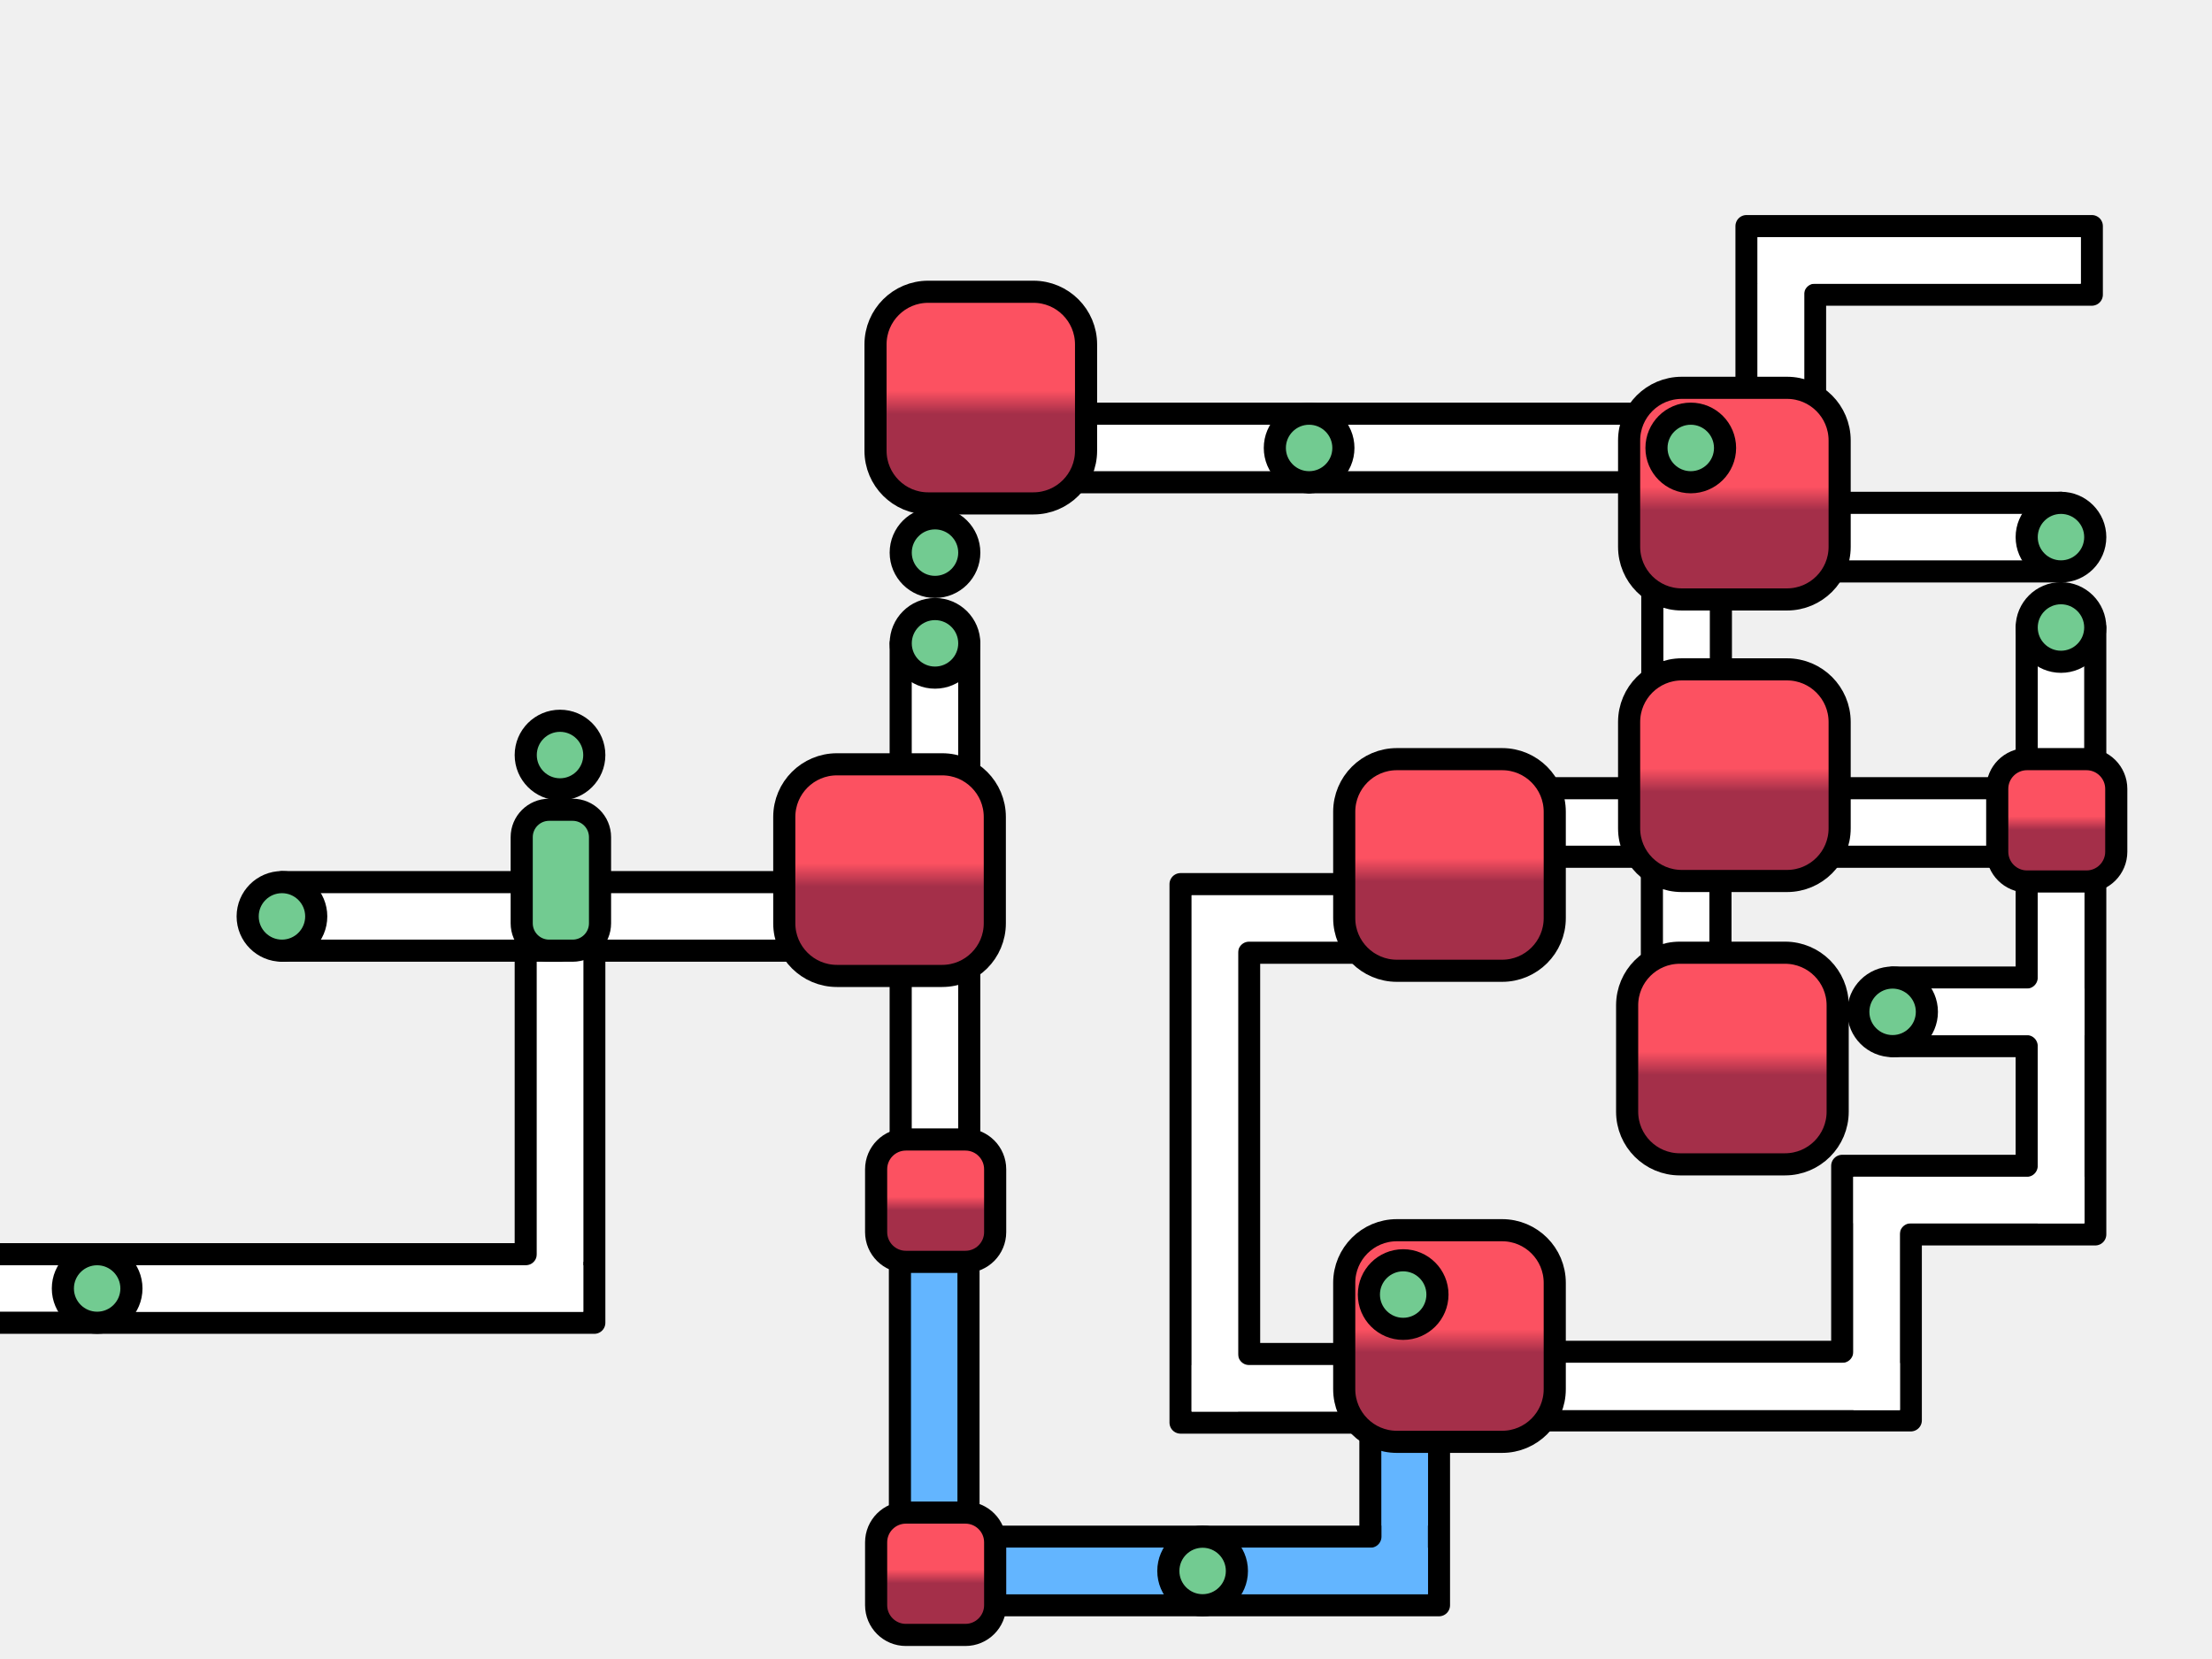
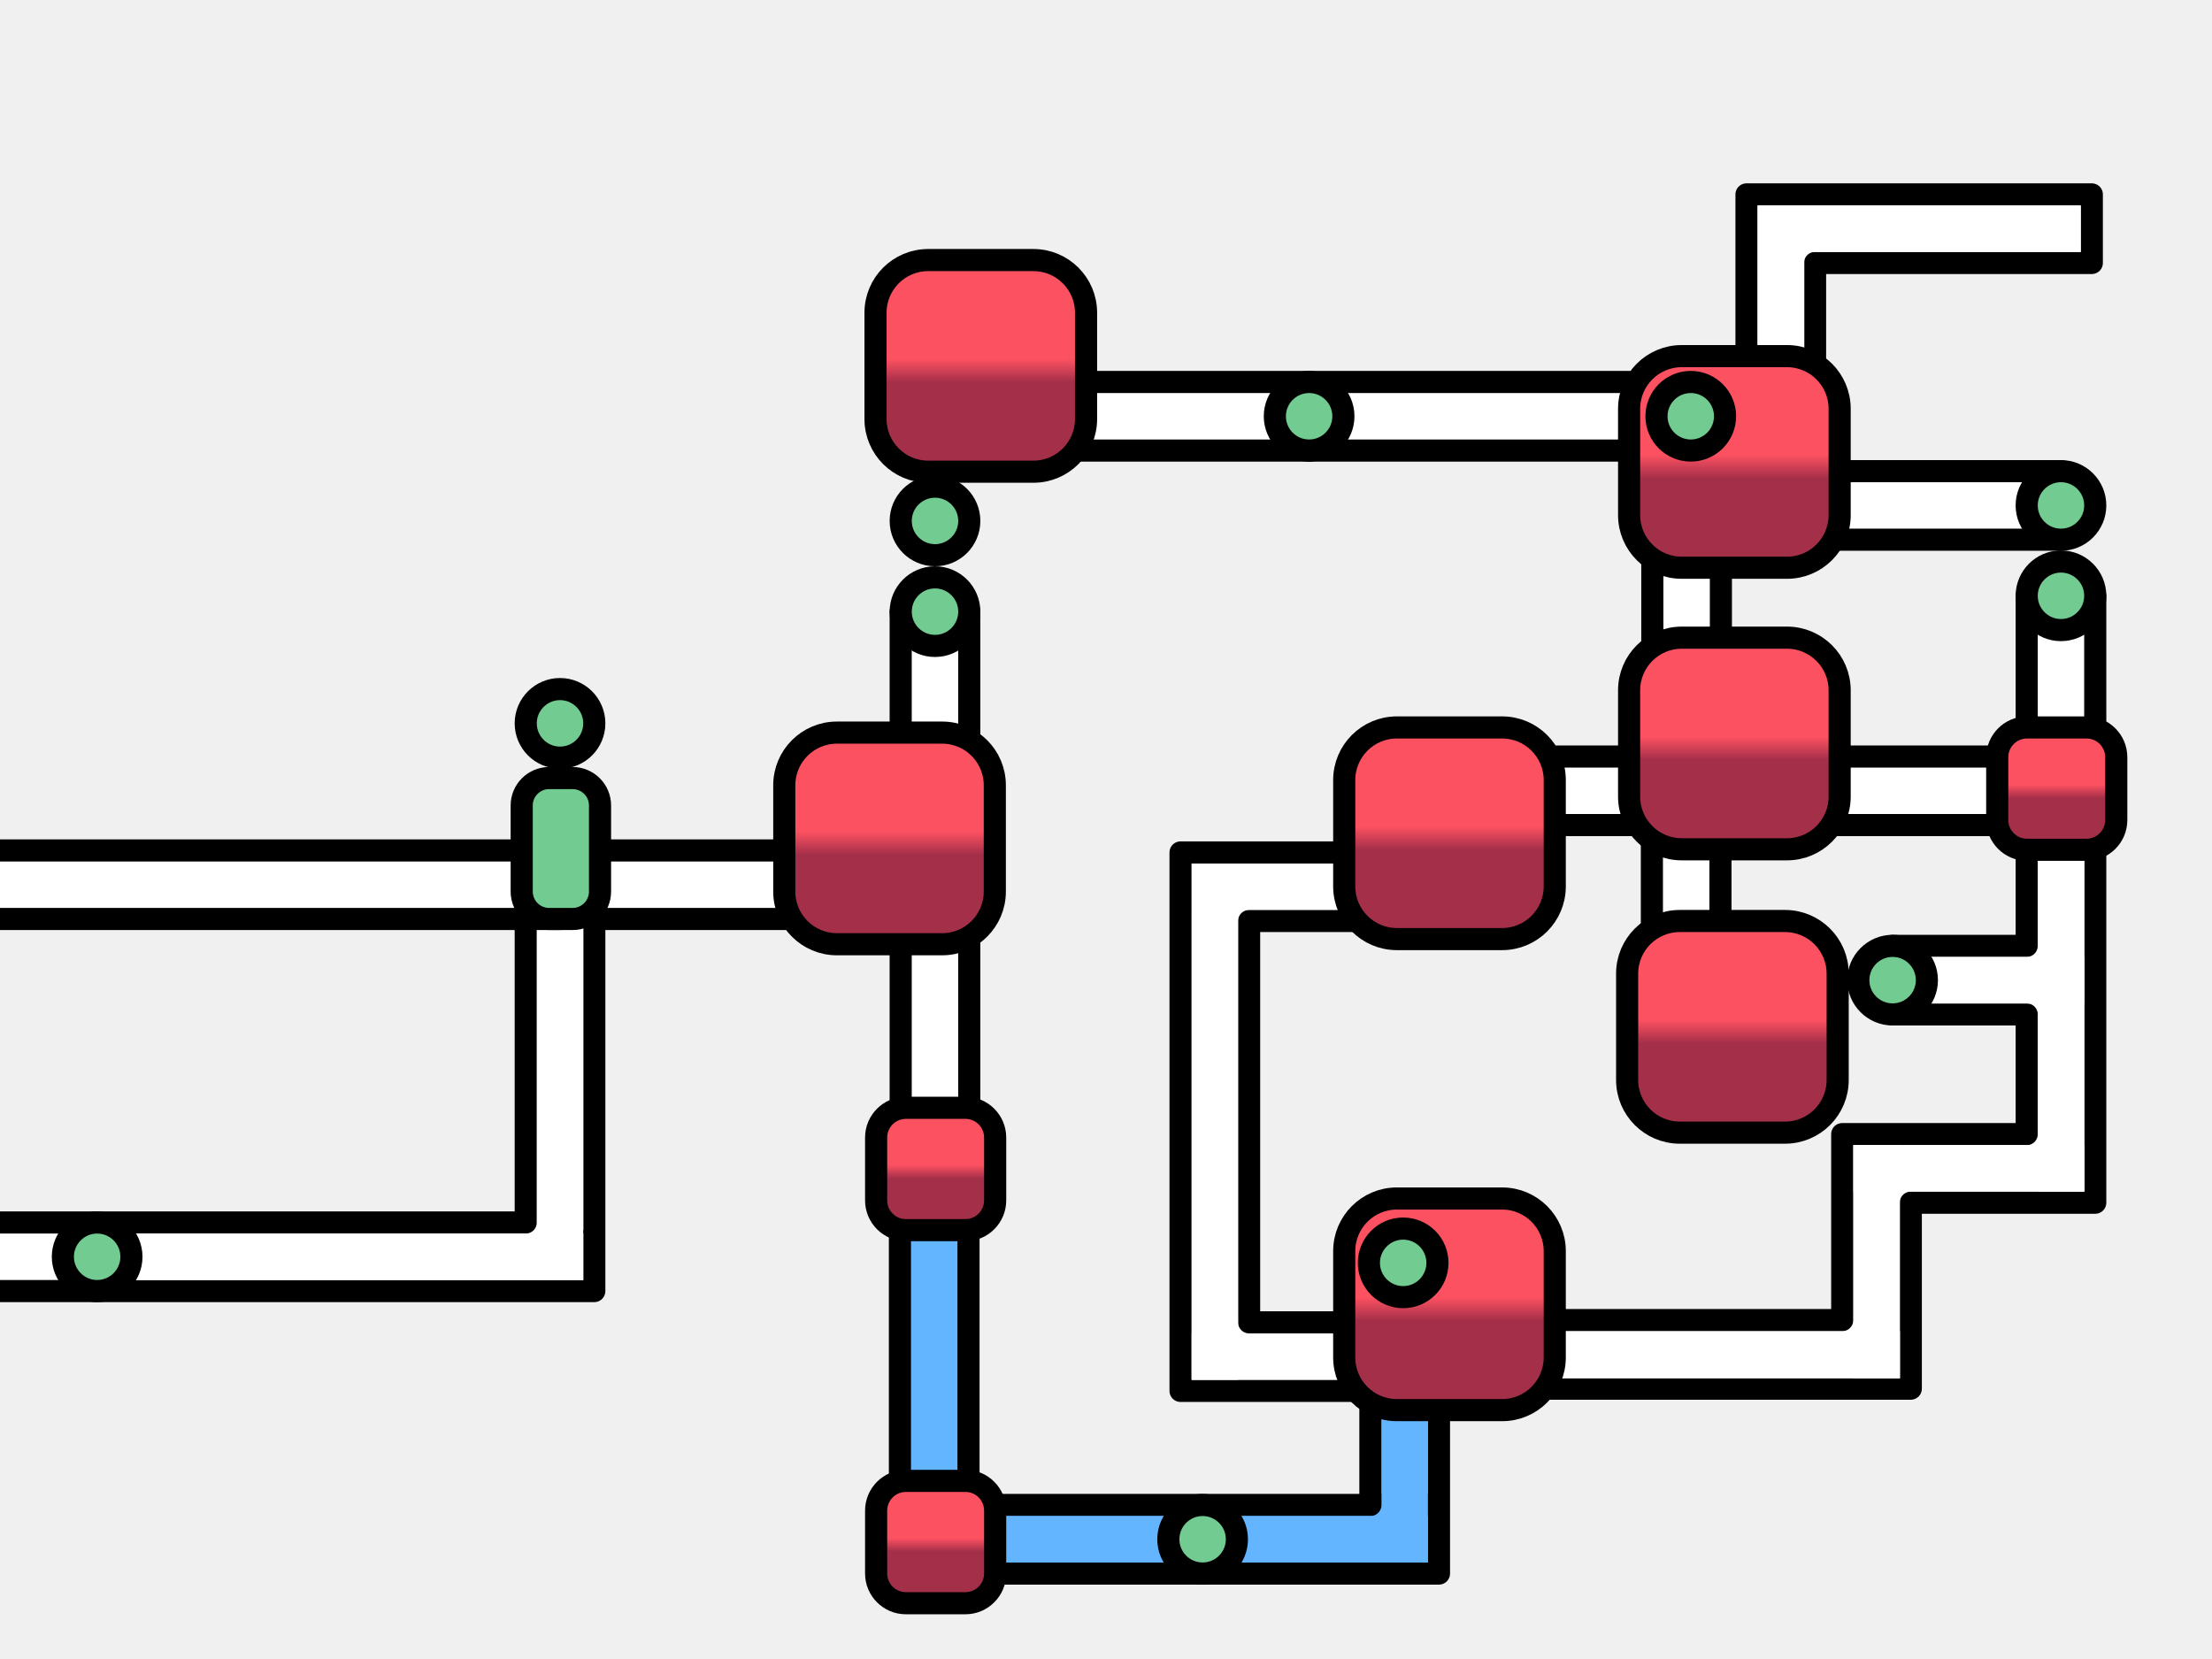
<svg xmlns="http://www.w3.org/2000/svg" width="100%" height="100%" viewBox="0 0 18000 13500" version="1.1" xml:space="preserve" style="fill-rule:evenodd;clip-rule:evenodd;stroke-linecap:round;stroke-linejoin:round;stroke-miterlimit:1.5;">
  <g id="Routes">
-     <path id="kanto-route-2" d="M7887.23,7134.89l-557.964,0l0,-1899.75l557.964,-0l0,1899.75Z" style="fill:#fff;stroke:#000;stroke-width:180px;" />
-     <path id="kanto-route-1" d="M7887.23,9770.42l-557.964,-0l0,-2471.52l557.964,0l0,2471.52Z" style="fill:#fff;stroke:#000;stroke-width:180px;" />
-     <rect id="kanto-route-3" x="7887.23" y="3366.29" width="2765.54" height="557.964" style="fill:#fff;stroke:#000;stroke-width:180px;" />
-     <rect id="kanto-route-4" x="10652.8" y="3366.29" width="3460.63" height="557.964" style="fill:#fff;stroke:#000;stroke-width:180px;" />
-     <path id="kanto-route-5" d="M14003.6,6307.93l-557.964,0l0,-2185.46l557.964,0l0,2185.46Z" style="fill:#fff;stroke:#000;stroke-width:180px;" />
-     <path id="kanto-route-6" d="M14000.1,6693l-557.964,-0l-0,1947.82l557.964,-0l-0,-1947.82Z" style="fill:#fff;stroke:#000;stroke-width:180px;" />
-     <rect id="kanto-route-7" x="11716.4" y="6414.02" width="2397.02" height="557.964" style="fill:#fff;stroke:#000;stroke-width:180px;" />
-     <rect id="kanto-route-8" x="14113.4" y="6414.02" width="2657.61" height="557.964" style="fill:#fff;stroke:#000;stroke-width:180px;" />
-     <rect id="kanto-route-9" x="14212" y="4091.86" width="2559.07" height="557.964" style="fill:#fff;stroke:#000;stroke-width:180px;" />
-     <path id="kanto-route-10" d="M17050,6705l-557.964,-0l0,-1598.75l557.964,0l0,1598.75Z" style="fill:#fff;stroke:#000;stroke-width:180px;" />
+     <path id="kanto-route-2" d="M7887.23,6876.95l-557.964,-0l0,-1899.75l557.964,0l0,1899.75Z" style="fill:#fff;stroke:#000;stroke-width:180px;" />
+     <path id="kanto-route-1" d="M7887.23,9512.48l-557.964,0l0,-2471.51l557.964,-0l0,2471.51Z" style="fill:#fff;stroke:#000;stroke-width:180px;" />
+     <rect id="kanto-route-3" x="7887.23" y="3108.35" width="2765.54" height="557.964" style="fill:#fff;stroke:#000;stroke-width:180px;" />
+     <rect id="kanto-route-4" x="10652.8" y="3108.35" width="3460.63" height="557.964" style="fill:#fff;stroke:#000;stroke-width:180px;" />
+     <path id="kanto-route-5" d="M14003.6,6049.99l-557.964,0l0,-2185.46l557.964,-0l0,2185.46Z" style="fill:#fff;stroke:#000;stroke-width:180px;" />
+     <path id="kanto-route-6" d="M14000.1,6435.07l-557.964,0l-0,1947.82l557.964,0l-0,-1947.82Z" style="fill:#fff;stroke:#000;stroke-width:180px;" />
+     <rect id="kanto-route-7" x="11716.4" y="6156.08" width="2397.02" height="557.964" style="fill:#fff;stroke:#000;stroke-width:180px;" />
+     <rect id="kanto-route-8" x="14113.4" y="6156.08" width="2657.61" height="557.964" style="fill:#fff;stroke:#000;stroke-width:180px;" />
+     <rect id="kanto-route-9" x="14212" y="3833.92" width="2559.07" height="557.964" style="fill:#fff;stroke:#000;stroke-width:180px;" />
+     <path id="kanto-route-10" d="M17050,6447.06l-557.964,0l0,-1598.74l557.964,-0l0,1598.74Z" style="fill:#fff;stroke:#000;stroke-width:180px;" />
    <g id="kanto-routes-11-12-13-14-15">
-       <path id="kanto-route-11-12-13-14-15" d="M14991,11000.2l0,-1513.35l1501.02,-0l0,-974.073l-1091.08,-0l0,-557.964l1091.08,-0l0,-1279.51l557.964,0l0,3369.51l-1501.02,-0l0,1513.35l-2979.38,0l0,-557.964l2421.41,0Z" style="fill:#fff;stroke:#000;stroke-width:180px;" />
-       <rect id="kanto-route-11" x="15401" y="8044.96" width="1560.89" height="379.505" style="fill:#fff;" />
-       <path id="kanto-route-12" d="M16961.8,6675.28l-379.988,0l0,3278.45l379.988,-0l-0,-3278.45Z" style="fill:#fff;" />
-       <rect id="kanto-route-13" x="15082.2" y="9575.48" width="1879.66" height="378.248" style="fill:#fff;" />
-       <path id="kanto-route-14" d="M15460.5,9575.48l-378.267,-0l-0,1899.31l378.267,-0l0,-1899.31Z" style="fill:#fff;" />
-       <rect id="kanto-route-15" x="12569.6" y="11091.3" width="2890.84" height="383.495" style="fill:#fff;" />
+       <path id="kanto-route-11-12-13-14-15" d="M14991,10742.2l0,-1513.35l1501.02,-0l0,-974.073l-1091.08,0l0,-557.964l1091.08,0l0,-1279.51l557.964,-0l0,3369.51l-1501.02,-0l0,1513.35l-2979.38,-0l0,-557.964l2421.41,-0Z" style="fill:#fff;stroke:#000;stroke-width:180px;" />
+       <rect id="kanto-route-11" x="15401" y="7787.03" width="1560.89" height="379.505" style="fill:#fff;" />
+       <path id="kanto-route-12" d="M16961.8,6417.35l-379.988,-0l0,3278.45l379.988,0l-0,-3278.45Z" style="fill:#fff;" />
+       <rect id="kanto-route-13" x="15082.2" y="9317.55" width="1879.66" height="378.248" style="fill:#fff;" />
+       <path id="kanto-route-14" d="M15460.5,9317.55l-378.267,-0l-0,1899.31l378.267,0l0,-1899.31Z" style="fill:#fff;" />
+       <rect id="kanto-route-15" x="12569.6" y="10833.4" width="2890.84" height="383.495" style="fill:#fff;" />
    </g>
    <g id="kanto-routes-16-17-18">
-       <path id="kanto-route-16-17-18" d="M11795.1,7194.62l0,557.964l-1630.51,-0l-0,3265.71l1630.51,-0l0,557.964l-2188.48,-0l-0,-4381.63l2188.48,-0Z" style="fill:#fff;stroke:#000;stroke-width:180px;" />
-       <rect id="kanto-route-16" x="9697.3" y="7286.17" width="2097.81" height="375.009" style="fill:#fff;" />
-       <path id="kanto-route-17" d="M10075,7661.18l-377.714,0l0,3824.51l377.714,0l-0,-3824.51Z" style="fill:#fff;" />
-       <rect id="kanto-route-18" x="9697.3" y="11108.9" width="2097.81" height="376.824" style="fill:#fff;" />
+       <path id="kanto-route-16-17-18" d="M11795.1,6936.69l0,557.964l-1630.51,0l-0,3265.71l1630.51,0l0,557.964l-2188.48,0l-0,-4381.63l2188.48,0Z" style="fill:#fff;stroke:#000;stroke-width:180px;" />
+       <rect id="kanto-route-16" x="9697.3" y="7028.23" width="2097.81" height="375.009" style="fill:#fff;" />
+       <path id="kanto-route-17" d="M10075,7403.24l-377.714,-0l0,3824.51l377.714,-0l-0,-3824.51Z" style="fill:#fff;" />
+       <rect id="kanto-route-18" x="9697.3" y="10850.9" width="2097.81" height="376.824" style="fill:#fff;" />
    </g>
    <g id="kanto-sea-routes-19-20">
-       <path id="kanto-sea-route-19-20" d="M11709.6,13062.5l-3846.69,0l-0,-557.964l3288.72,0l-0,-1299.48l557.964,0l0,1857.44Z" style="fill:#63b5ff;stroke:#000;stroke-width:180px;" />
-       <path id="kanto-sea-route-19" d="M11620,11205.1l-377.106,0l0,1209.52l377.106,-0l0,-1209.52Z" style="fill:#63b5ff;" />
-       <rect id="kanto-sea-route-20" x="7862.92" y="12594.6" width="3757.06" height="377.644" style="fill:#63b5ff;" />
+       <path id="kanto-sea-route-19-20" d="M11709.6,12804.6l-3846.69,-0l-0,-557.964l3288.72,-0l-0,-1299.48l557.964,-0l0,1857.44Z" style="fill:#63b5ff;stroke:#000;stroke-width:180px;" />
+       <path id="kanto-sea-route-19" d="M11620,10947.2l-377.106,-0l0,1209.52l377.106,0l0,-1209.52Z" style="fill:#63b5ff;" />
+       <rect id="kanto-sea-route-20" x="7862.92" y="12336.7" width="3757.06" height="377.644" style="fill:#63b5ff;" />
    </g>
-     <path id="kanto-sea-route-21" d="M7881.05,10010.7l-557.964,-0l-0,3051.88l557.964,0l-0,-3051.88Z" style="fill:#63b5ff;stroke:#000;stroke-width:180px;" />
-     <rect id="kanto-route-22" x="4564.01" y="7178.15" width="2139.07" height="557.964" style="fill:#fff;stroke:#000;stroke-width:180px;" />
+     <path id="kanto-sea-route-21" d="M7881.05,9752.72l-557.964,0l-0,3051.88l557.964,-0l-0,-3051.88Z" style="fill:#63b5ff;stroke:#000;stroke-width:180px;" />
+     <rect id="kanto-route-22" x="4564.01" y="6920.22" width="2139.07" height="557.964" style="fill:#fff;stroke:#000;stroke-width:180px;" />
    <g id="kanto-routes-24-25">
-       <path id="kanto-route-24" d="M14212,4091.86l-0,-2252.02l2809.98,-0l0,557.964l-2252.02,-0l-0,1694.06l-557.964,0Z" style="fill:#fff;stroke:#000;stroke-width:180px;" />
-       <path id="kanto-route-241" d="M14302.5,2308.78l380.127,-0l0,1783.07l-380.127,0l-0,-1783.07Z" style="fill:#fff;" />
-       <rect id="kanto-route-25" x="14302.5" y="1930.09" width="2629.55" height="378.694" style="fill:#fff;" />
+       <path id="kanto-route-24" d="M14212,3833.92l-0,-2252.02l2809.98,0l0,557.964l-2252.02,0l-0,1694.06l-557.964,0Z" style="fill:#fff;stroke:#000;stroke-width:180px;" />
+       <path id="kanto-route-241" d="M14302.5,2050.85l380.127,0l0,1783.07l-380.127,0l-0,-1783.07Z" style="fill:#fff;" />
+       <rect id="kanto-route-25" x="14302.5" y="1672.15" width="2629.55" height="378.694" style="fill:#fff;" />
    </g>
    <g id="kanto-routes-26-27">
-       <path id="kanto-route-26-27" d="M4836.1,10763.9l-5479.59,0l0,-557.964l4921.62,0l0,-3455.89l557.965,-0l-0,4013.85Z" style="fill:#fff;stroke:#000;stroke-width:180px;" />
-       <rect id="kanto-route-27" x="790.542" y="10295.6" width="3956.05" height="379.188" style="fill:#fff;" />
-       <path id="kanto-route-26" d="M4746.6,10268.2l-377.251,0l-0,-3518.21l377.251,-0l-0,3518.21Z" style="fill:#fff;" />
+       <path id="kanto-route-26-27" d="M4836.1,10505.9l-5479.59,-0l0,-557.964l4921.62,-0l0,-3455.89l557.965,0l-0,4013.85Z" style="fill:#fff;stroke:#000;stroke-width:180px;" />
+       <rect id="kanto-route-27" x="790.542" y="10037.7" width="3956.05" height="379.188" style="fill:#fff;" />
+       <path id="kanto-route-26" d="M4746.6,10010.3l-377.251,-0l-0,-3518.21l377.251,0l-0,3518.21Z" style="fill:#fff;" />
    </g>
-     <rect id="kanto-route-28" x="2294.35" y="7178.15" width="2262.76" height="557.964" style="fill:#fff;stroke:#000;stroke-width:180px;" />
+     <rect id="kanto-route-28" x="-506.109" y="6920.22" width="5063.23" height="557.964" style="fill:#fff;stroke:#000;stroke-width:180px;" />
  </g>
  <g id="Cities">
-     <path id="viridian-city" d="M8095.2,6647.78l-0,865.536c-0,236.384 -191.915,428.298 -428.299,428.298l-856.597,0c-236.385,0 -428.299,-191.914 -428.299,-428.298l-0,-865.536c-0,-236.384 191.914,-428.298 428.299,-428.298l856.597,-0c236.384,-0 428.299,191.914 428.299,428.298Z" style="fill:url(#_Linear1);stroke:#000;stroke-width:180px;" />
-     <path id="saffron-city" d="M14970,5875.16l0,865.536c0,236.384 -191.914,428.298 -428.298,428.298l-856.598,0c-236.384,0 -428.298,-191.914 -428.298,-428.298l-0,-865.536c-0,-236.384 191.914,-428.298 428.298,-428.298l856.598,-0c236.384,-0 428.298,191.914 428.298,428.298Z" style="fill:url(#_Linear2);stroke:#000;stroke-width:180px;" />
-     <path id="celadon-city" d="M12651.7,6605.78l0,865.536c0,236.384 -191.914,428.298 -428.298,428.298l-856.598,0c-236.384,0 -428.298,-191.914 -428.298,-428.298l-0,-865.536c-0,-236.384 191.914,-428.298 428.298,-428.298l856.598,-0c236.384,-0 428.298,191.914 428.298,428.298Z" style="fill:url(#_Linear3);stroke:#000;stroke-width:180px;" />
-     <path id="vermilion-city_ss-anne" d="M14953.9,8180.89l0,865.536c0,236.384 -191.914,428.298 -428.299,428.298l-856.597,0c-236.384,0 -428.299,-191.914 -428.299,-428.298l0,-865.536c0,-236.384 191.915,-428.298 428.299,-428.298l856.597,-0c236.385,-0 428.299,191.914 428.299,428.298Z" style="fill:url(#_Linear4);stroke:#000;stroke-width:180px;" />
-     <path id="fuchsia-city" d="M12651.7,10439l0,865.536c0,236.384 -191.914,428.298 -428.298,428.298l-856.598,0c-236.384,0 -428.298,-191.914 -428.298,-428.298l-0,-865.536c-0,-236.384 191.914,-428.298 428.298,-428.298l856.598,-0c236.384,-0 428.298,191.914 428.298,428.298Z" style="fill:url(#_Linear5);stroke:#000;stroke-width:180px;" />
-     <path id="cerulean-city" d="M14970,3584.09l0,865.536c0,236.384 -191.914,428.298 -428.298,428.298l-856.598,0c-236.384,0 -428.298,-191.914 -428.298,-428.298l-0,-865.536c-0,-236.384 191.914,-428.298 428.298,-428.298l856.598,-0c236.384,-0 428.298,191.914 428.298,428.298Z" style="fill:url(#_Linear6);stroke:#000;stroke-width:180px;" />
-     <path id="pewter-city" d="M8837.68,2802.51l0,865.536c0,236.384 -191.914,428.299 -428.298,428.299l-856.598,-0c-236.384,-0 -428.298,-191.915 -428.298,-428.299l-0,-865.536c-0,-236.384 191.914,-428.298 428.298,-428.298l856.598,-0c236.384,-0 428.298,191.914 428.298,428.298Z" style="fill:url(#_Linear7);stroke:#000;stroke-width:180px;" />
-     <path id="lavender-town_pokemon-tower" d="M17221,6419.66l-0,511.253c-0,133.658 -108.514,242.172 -242.173,242.172l-484.344,0c-133.659,0 -242.173,-108.514 -242.173,-242.172l0,-511.253c0,-133.659 108.514,-242.172 242.173,-242.172l484.344,-0c133.659,-0 242.173,108.513 242.173,242.172Z" style="fill:url(#_Linear8);stroke:#000;stroke-width:180px;" />
-     <path id="pallet-town" d="M8098.09,9514.79l0,511.253c0,133.658 -108.514,242.172 -242.172,242.172l-484.345,0c-133.659,0 -242.172,-108.514 -242.172,-242.172l-0,-511.253c-0,-133.658 108.513,-242.172 242.172,-242.172l484.345,-0c133.658,-0 242.172,108.514 242.172,242.172Z" style="fill:url(#_Linear9);stroke:#000;stroke-width:180px;" />
-     <path id="cinnabar-island_pokemon-mansion" d="M8098.09,12550.7l0,511.253c0,133.658 -108.514,242.172 -242.172,242.172l-484.345,-0c-133.659,-0 -242.172,-108.514 -242.172,-242.172l-0,-511.253c-0,-133.659 108.513,-242.173 242.172,-242.173l484.345,0c133.658,0 242.172,108.514 242.172,242.173Z" style="fill:url(#_Linear10);stroke:#000;stroke-width:180px;" />
+     <path id="viridian-city" d="M8095.2,6389.85l-0,865.535c-0,236.385 -191.915,428.299 -428.299,428.299l-856.597,-0c-236.385,-0 -428.299,-191.914 -428.299,-428.299l-0,-865.535c-0,-236.385 191.914,-428.299 428.299,-428.299l856.597,0c236.384,0 428.299,191.914 428.299,428.299Z" style="fill:url(#_Linear1);stroke:#000;stroke-width:180px;" />
+     <path id="saffron-city" d="M14970,5617.23l0,865.535c0,236.385 -191.914,428.299 -428.298,428.299l-856.598,-0c-236.384,-0 -428.298,-191.914 -428.298,-428.299l-0,-865.535c-0,-236.385 191.914,-428.299 428.298,-428.299l856.598,0c236.384,0 428.298,191.914 428.298,428.299Z" style="fill:url(#_Linear2);stroke:#000;stroke-width:180px;" />
+     <path id="celadon-city" d="M12651.7,6347.85l0,865.535c0,236.385 -191.914,428.299 -428.298,428.299l-856.598,-0c-236.384,-0 -428.298,-191.914 -428.298,-428.299l-0,-865.535c-0,-236.385 191.914,-428.299 428.298,-428.299l856.598,0c236.384,0 428.298,191.914 428.298,428.299Z" style="fill:url(#_Linear3);stroke:#000;stroke-width:180px;" />
+     <path id="vermilion-city_ss-anne" d="M14953.9,7922.95l0,865.535c0,236.385 -191.914,428.299 -428.299,428.299l-856.597,-0c-236.384,-0 -428.299,-191.914 -428.299,-428.299l0,-865.535c0,-236.385 191.915,-428.299 428.299,-428.299l856.597,0c236.385,0 428.299,191.914 428.299,428.299Z" style="fill:url(#_Linear4);stroke:#000;stroke-width:180px;" />
+     <path id="fuchsia-city" d="M12651.7,10181l0,865.535c0,236.385 -191.914,428.299 -428.298,428.299l-856.598,-0c-236.384,-0 -428.298,-191.914 -428.298,-428.299l-0,-865.535c-0,-236.385 191.914,-428.299 428.298,-428.299l856.598,0c236.384,0 428.298,191.914 428.298,428.299Z" style="fill:url(#_Linear5);stroke:#000;stroke-width:180px;" />
+     <path id="cerulean-city" d="M14970,3326.15l0,865.535c0,236.385 -191.914,428.299 -428.298,428.299l-856.598,-0c-236.384,-0 -428.298,-191.914 -428.298,-428.299l-0,-865.535c-0,-236.385 191.914,-428.299 428.298,-428.299l856.598,0c236.384,0 428.298,191.914 428.298,428.299Z" style="fill:url(#_Linear6);stroke:#000;stroke-width:180px;" />
+     <path id="pewter-city" d="M8837.68,2544.58l0,865.535c0,236.385 -191.914,428.299 -428.298,428.299l-856.598,-0c-236.384,-0 -428.298,-191.914 -428.298,-428.299l-0,-865.535c-0,-236.385 191.914,-428.299 428.298,-428.299l856.598,0c236.384,0 428.298,191.914 428.298,428.299Z" style="fill:url(#_Linear7);stroke:#000;stroke-width:180px;" />
+     <path id="lavender-town_pokemon-tower" d="M17221,6161.72l-0,511.253c-0,133.659 -108.514,242.172 -242.173,242.172l-484.344,0c-133.659,0 -242.173,-108.513 -242.173,-242.172l0,-511.253c0,-133.658 108.514,-242.172 242.173,-242.172l484.344,0c133.659,0 242.173,108.514 242.173,242.172Z" style="fill:url(#_Linear8);stroke:#000;stroke-width:180px;" />
+     <path id="pallet-town" d="M8098.09,9256.85l0,511.252c0,133.659 -108.514,242.173 -242.172,242.173l-484.345,-0c-133.659,-0 -242.172,-108.514 -242.172,-242.173l-0,-511.252c-0,-133.659 108.513,-242.173 242.172,-242.173l484.345,0c133.658,0 242.172,108.514 242.172,242.173Z" style="fill:url(#_Linear9);stroke:#000;stroke-width:180px;" />
+     <path id="cinnabar-island_pokemon-mansion" d="M8098.09,12292.7l0,511.253c0,133.659 -108.514,242.172 -242.172,242.172l-484.345,0c-133.659,0 -242.172,-108.513 -242.172,-242.172l-0,-511.253c-0,-133.658 108.513,-242.172 242.172,-242.172l484.345,-0c133.658,-0 242.172,108.514 242.172,242.172Z" style="fill:url(#_Linear10);stroke:#000;stroke-width:180px;" />
  </g>
  <g id="POI">
-     <path id="seafoam-islands" d="M10065.2,12783.6c0,153.975 -125.008,278.982 -278.982,278.982c-153.974,0 -278.982,-125.007 -278.982,-278.982c-0,-153.974 125.008,-278.982 278.982,-278.982c153.974,0 278.982,125.008 278.982,278.982Z" style="fill:#72cb91;stroke:#000;stroke-width:180px;" />
-     <path id="kanto-victory-road-1_kanto-victory-road-2" d="M4882.69,6812.44l0,700.599c0,123.122 -99.959,223.081 -223.081,223.081l-191.212,0c-123.122,0 -223.081,-99.959 -223.081,-223.081l-0,-700.599c-0,-123.122 99.959,-223.082 223.081,-223.082l191.212,0c123.122,0 223.081,99.96 223.081,223.082Z" style="fill:#72cb91;stroke:#000;stroke-width:180px;" />
-     <path id="digletts-cave" d="M7887.51,4496.93c0,153.974 -125.007,278.982 -278.982,278.982c-153.974,-0 -278.982,-125.008 -278.982,-278.982c0,-153.974 125.008,-278.982 278.982,-278.982c153.975,-0 278.982,125.008 278.982,278.982Z" style="fill:#72cb91;stroke:#000;stroke-width:180px;" />
-     <path id="viridian-forest" d="M7887.51,5235.13c0,153.974 -125.007,278.982 -278.982,278.982c-153.974,-0 -278.982,-125.008 -278.982,-278.982c0,-153.975 125.008,-278.982 278.982,-278.982c153.975,-0 278.982,125.007 278.982,278.982Z" style="fill:#72cb91;stroke:#000;stroke-width:180px;" />
-     <path id="rock-tunnel" d="M17050,4370.84c0,153.974 -125.008,278.982 -278.982,278.982c-153.974,0 -278.982,-125.008 -278.982,-278.982c0,-153.974 125.008,-278.982 278.982,-278.982c153.974,0 278.982,125.008 278.982,278.982Z" style="fill:#72cb91;stroke:#000;stroke-width:180px;" />
-     <path id="cerulean-cave" d="M14037.5,3645.27c0,153.974 -125.007,278.982 -278.982,278.982c-153.974,-0 -278.982,-125.008 -278.982,-278.982c0,-153.974 125.008,-278.982 278.982,-278.982c153.975,-0 278.982,125.008 278.982,278.982Z" style="fill:#72cb91;stroke:#000;stroke-width:180px;" />
-     <path id="digletts-cave1" d="M15679.9,8233.78c0,153.974 -125.007,278.982 -278.982,278.982c-153.974,-0 -278.982,-125.008 -278.982,-278.982c0,-153.974 125.008,-278.982 278.982,-278.982c153.975,-0 278.982,125.008 278.982,278.982Z" style="fill:#72cb91;stroke:#000;stroke-width:180px;" />
-     <path id="kanto-power-plant" d="M17050,5106.26c0,153.974 -125.008,278.982 -278.982,278.982c-153.974,0 -278.982,-125.008 -278.982,-278.982c0,-153.974 125.008,-278.982 278.982,-278.982c153.974,0 278.982,125.008 278.982,278.982Z" style="fill:#72cb91;stroke:#000;stroke-width:180px;" />
-     <path id="pal-park" d="M11697.2,10534.4c0,153.974 -125.007,278.982 -278.982,278.982c-153.974,-0 -278.982,-125.008 -278.982,-278.982c0,-153.975 125.008,-278.982 278.982,-278.982c153.975,-0 278.982,125.007 278.982,278.982Z" style="fill:#72cb91;stroke:#000;stroke-width:180px;" />
-     <path id="mt-moon" d="M10931.8,3645.27c0,153.974 -125.008,278.982 -278.982,278.982c-153.974,-0 -278.982,-125.008 -278.982,-278.982c0,-153.974 125.008,-278.982 278.982,-278.982c153.974,-0 278.982,125.008 278.982,278.982Z" style="fill:#72cb91;stroke:#000;stroke-width:180px;" />
-     <path id="mt-silver" d="M2573.34,7457.14c-0,153.975 -125.008,278.982 -278.982,278.982c-153.975,0 -278.982,-125.007 -278.982,-278.982c-0,-153.974 125.007,-278.982 278.982,-278.982c153.974,0 278.982,125.008 278.982,278.982Z" style="fill:#72cb91;stroke:#000;stroke-width:180px;" />
-     <path id="tohjo-falls" d="M1069.52,10484.9c-0,153.975 -125.008,278.982 -278.982,278.982c-153.975,0 -278.982,-125.007 -278.982,-278.982c-0,-153.974 125.007,-278.982 278.982,-278.982c153.974,0 278.982,125.008 278.982,278.982Z" style="fill:#72cb91;stroke:#000;stroke-width:180px;" />
-     <path id="indigo-plateau" d="M4836.1,6144.22c-0,153.974 -125.008,278.982 -278.983,278.982c-153.974,-0 -278.982,-125.008 -278.982,-278.982c0,-153.975 125.008,-278.982 278.982,-278.982c153.975,-0 278.983,125.007 278.983,278.982Z" style="fill:#72cb91;stroke:#000;stroke-width:180px;" />
+     <path id="seafoam-islands" d="M10065.2,12525.6c0,153.974 -125.008,278.982 -278.982,278.982c-153.974,-0 -278.982,-125.008 -278.982,-278.982c-0,-153.975 125.008,-278.982 278.982,-278.982c153.974,-0 278.982,125.007 278.982,278.982Z" style="fill:#72cb91;stroke:#000;stroke-width:180px;" />
+     <path id="kanto-victory-road-1_kanto-victory-road-2" d="M4882.69,6554.5l0,700.6c0,123.122 -99.959,223.081 -223.081,223.081l-191.212,-0c-123.122,-0 -223.081,-99.959 -223.081,-223.081l-0,-700.6c-0,-123.122 99.959,-223.081 223.081,-223.081l191.212,-0c123.122,-0 223.081,99.959 223.081,223.081Z" style="fill:#72cb91;stroke:#000;stroke-width:180px;" />
+     <path id="digletts-cave" d="M7887.51,4238.99c0,153.975 -125.007,278.982 -278.982,278.982c-153.974,0 -278.982,-125.007 -278.982,-278.982c0,-153.974 125.008,-278.982 278.982,-278.982c153.975,0 278.982,125.008 278.982,278.982Z" style="fill:#72cb91;stroke:#000;stroke-width:180px;" />
+     <path id="viridian-forest" d="M7887.51,4977.19c0,153.975 -125.007,278.982 -278.982,278.982c-153.974,0 -278.982,-125.007 -278.982,-278.982c0,-153.974 125.008,-278.982 278.982,-278.982c153.975,0 278.982,125.008 278.982,278.982Z" style="fill:#72cb91;stroke:#000;stroke-width:180px;" />
+     <path id="rock-tunnel" d="M17050,4112.9c0,153.975 -125.008,278.982 -278.982,278.982c-153.974,0 -278.982,-125.007 -278.982,-278.982c0,-153.974 125.008,-278.982 278.982,-278.982c153.974,0 278.982,125.008 278.982,278.982Z" style="fill:#72cb91;stroke:#000;stroke-width:180px;" />
+     <path id="cerulean-cave" d="M14037.5,3387.33c0,153.975 -125.007,278.982 -278.982,278.982c-153.974,0 -278.982,-125.007 -278.982,-278.982c0,-153.974 125.008,-278.982 278.982,-278.982c153.975,0 278.982,125.008 278.982,278.982Z" style="fill:#72cb91;stroke:#000;stroke-width:180px;" />
+     <path id="digletts-cave1" d="M15679.9,7975.84c0,153.975 -125.007,278.982 -278.982,278.982c-153.974,0 -278.982,-125.007 -278.982,-278.982c0,-153.974 125.008,-278.982 278.982,-278.982c153.975,0 278.982,125.008 278.982,278.982Z" style="fill:#72cb91;stroke:#000;stroke-width:180px;" />
+     <path id="kanto-power-plant" d="M17050,4848.32c0,153.974 -125.008,278.982 -278.982,278.982c-153.974,-0 -278.982,-125.008 -278.982,-278.982c0,-153.975 125.008,-278.982 278.982,-278.982c153.974,-0 278.982,125.007 278.982,278.982Z" style="fill:#72cb91;stroke:#000;stroke-width:180px;" />
+     <path id="pal-park" d="M11697.2,10276.5c0,153.974 -125.007,278.982 -278.982,278.982c-153.974,0 -278.982,-125.008 -278.982,-278.982c0,-153.974 125.008,-278.982 278.982,-278.982c153.975,0 278.982,125.008 278.982,278.982Z" style="fill:#72cb91;stroke:#000;stroke-width:180px;" />
+     <path id="mt-moon" d="M10931.8,3387.33c0,153.975 -125.008,278.982 -278.982,278.982c-153.974,0 -278.982,-125.007 -278.982,-278.982c0,-153.974 125.008,-278.982 278.982,-278.982c153.974,0 278.982,125.008 278.982,278.982Z" style="fill:#72cb91;stroke:#000;stroke-width:180px;" />
+     <path id="tohjo-falls" d="M1069.52,10226.9c-0,153.974 -125.008,278.982 -278.982,278.982c-153.975,-0 -278.982,-125.008 -278.982,-278.982c-0,-153.974 125.007,-278.982 278.982,-278.982c153.974,-0 278.982,125.008 278.982,278.982Z" style="fill:#72cb91;stroke:#000;stroke-width:180px;" />
+     <path id="indigo-plateau" d="M4836.1,5886.28c-0,153.974 -125.008,278.982 -278.983,278.982c-153.974,0 -278.982,-125.008 -278.982,-278.982c0,-153.974 125.008,-278.982 278.982,-278.982c153.975,0 278.983,125.008 278.983,278.982Z" style="fill:#72cb91;stroke:#000;stroke-width:180px;" />
  </g>
  <defs>
-     <linearGradient id="_Linear1" x1="0" y1="0" x2="1" y2="0" gradientUnits="userSpaceOnUse" gradientTransform="matrix(4.34625e-12,189.03,-193.272,4.25085e-12,7238.61,7025.12)">
+     <linearGradient id="_Linear1" x1="0" y1="0" x2="1" y2="0" gradientUnits="userSpaceOnUse" gradientTransform="matrix(4.34625e-12,189.03,-193.272,4.25085e-12,7238.61,6767.18)">
      <stop offset="0" style="stop-color:#fc5161;stop-opacity:1" />
      <stop offset="1" style="stop-color:#a42f49;stop-opacity:1" />
    </linearGradient>
-     <linearGradient id="_Linear2" x1="0" y1="0" x2="1" y2="0" gradientUnits="userSpaceOnUse" gradientTransform="matrix(4.34625e-12,189.03,-193.272,4.25085e-12,14113.4,6252.5)">
+     <linearGradient id="_Linear2" x1="0" y1="0" x2="1" y2="0" gradientUnits="userSpaceOnUse" gradientTransform="matrix(4.34625e-12,189.03,-193.272,4.25085e-12,14113.4,5994.57)">
      <stop offset="0" style="stop-color:#fc5161;stop-opacity:1" />
      <stop offset="1" style="stop-color:#a42f49;stop-opacity:1" />
    </linearGradient>
-     <linearGradient id="_Linear3" x1="0" y1="0" x2="1" y2="0" gradientUnits="userSpaceOnUse" gradientTransform="matrix(4.34625e-12,189.03,-193.272,4.25085e-12,11795.1,6983.12)">
+     <linearGradient id="_Linear3" x1="0" y1="0" x2="1" y2="0" gradientUnits="userSpaceOnUse" gradientTransform="matrix(4.34625e-12,189.03,-193.272,4.25085e-12,11795.1,6725.18)">
      <stop offset="0" style="stop-color:#fc5161;stop-opacity:1" />
      <stop offset="1" style="stop-color:#a42f49;stop-opacity:1" />
    </linearGradient>
-     <linearGradient id="_Linear4" x1="0" y1="0" x2="1" y2="0" gradientUnits="userSpaceOnUse" gradientTransform="matrix(4.34625e-12,189.03,-193.272,4.25085e-12,14097.3,8558.23)">
+     <linearGradient id="_Linear4" x1="0" y1="0" x2="1" y2="0" gradientUnits="userSpaceOnUse" gradientTransform="matrix(4.34625e-12,189.03,-193.272,4.25085e-12,14097.3,8300.29)">
      <stop offset="0" style="stop-color:#fc5161;stop-opacity:1" />
      <stop offset="1" style="stop-color:#a42f49;stop-opacity:1" />
    </linearGradient>
-     <linearGradient id="_Linear5" x1="0" y1="0" x2="1" y2="0" gradientUnits="userSpaceOnUse" gradientTransform="matrix(4.34625e-12,189.03,-193.272,4.25085e-12,11795.1,10816.3)">
+     <linearGradient id="_Linear5" x1="0" y1="0" x2="1" y2="0" gradientUnits="userSpaceOnUse" gradientTransform="matrix(4.34625e-12,189.03,-193.272,4.25085e-12,11795.1,10558.4)">
      <stop offset="0" style="stop-color:#fc5161;stop-opacity:1" />
      <stop offset="1" style="stop-color:#a42f49;stop-opacity:1" />
    </linearGradient>
-     <linearGradient id="_Linear6" x1="0" y1="0" x2="1" y2="0" gradientUnits="userSpaceOnUse" gradientTransform="matrix(4.34625e-12,189.03,-193.272,4.25085e-12,14113.4,3961.43)">
+     <linearGradient id="_Linear6" x1="0" y1="0" x2="1" y2="0" gradientUnits="userSpaceOnUse" gradientTransform="matrix(4.34625e-12,189.03,-193.272,4.25085e-12,14113.4,3703.49)">
      <stop offset="0" style="stop-color:#fc5161;stop-opacity:1" />
      <stop offset="1" style="stop-color:#a42f49;stop-opacity:1" />
    </linearGradient>
-     <linearGradient id="_Linear7" x1="0" y1="0" x2="1" y2="0" gradientUnits="userSpaceOnUse" gradientTransform="matrix(4.34625e-12,189.03,-193.272,4.25085e-12,7981.09,3179.85)">
+     <linearGradient id="_Linear7" x1="0" y1="0" x2="1" y2="0" gradientUnits="userSpaceOnUse" gradientTransform="matrix(4.34625e-12,189.03,-193.272,4.25085e-12,7981.09,2921.91)">
      <stop offset="0" style="stop-color:#fc5161;stop-opacity:1" />
      <stop offset="1" style="stop-color:#a42f49;stop-opacity:1" />
    </linearGradient>
-     <linearGradient id="_Linear8" x1="0" y1="0" x2="1" y2="0" gradientUnits="userSpaceOnUse" gradientTransform="matrix(2.45749e-12,109.282,-109.282,2.45749e-12,16736.6,6643.24)">
+     <linearGradient id="_Linear8" x1="0" y1="0" x2="1" y2="0" gradientUnits="userSpaceOnUse" gradientTransform="matrix(2.45749e-12,109.282,-109.282,2.45749e-12,16736.6,6385.3)">
      <stop offset="0" style="stop-color:#fc5161;stop-opacity:1" />
      <stop offset="1" style="stop-color:#a42f49;stop-opacity:1" />
    </linearGradient>
-     <linearGradient id="_Linear9" x1="0" y1="0" x2="1" y2="0" gradientUnits="userSpaceOnUse" gradientTransform="matrix(2.45749e-12,109.282,-109.282,2.45749e-12,7613.74,9738.37)">
+     <linearGradient id="_Linear9" x1="0" y1="0" x2="1" y2="0" gradientUnits="userSpaceOnUse" gradientTransform="matrix(2.45749e-12,109.282,-109.282,2.45749e-12,7613.74,9480.43)">
      <stop offset="0" style="stop-color:#fc5161;stop-opacity:1" />
      <stop offset="1" style="stop-color:#a42f49;stop-opacity:1" />
    </linearGradient>
-     <linearGradient id="_Linear10" x1="0" y1="0" x2="1" y2="0" gradientUnits="userSpaceOnUse" gradientTransform="matrix(2.45749e-12,109.282,-109.282,2.45749e-12,7613.74,12774.2)">
+     <linearGradient id="_Linear10" x1="0" y1="0" x2="1" y2="0" gradientUnits="userSpaceOnUse" gradientTransform="matrix(2.45749e-12,109.282,-109.282,2.45749e-12,7613.74,12516.3)">
      <stop offset="0" style="stop-color:#fc5161;stop-opacity:1" />
      <stop offset="1" style="stop-color:#a42f49;stop-opacity:1" />
    </linearGradient>
  </defs>
</svg>
